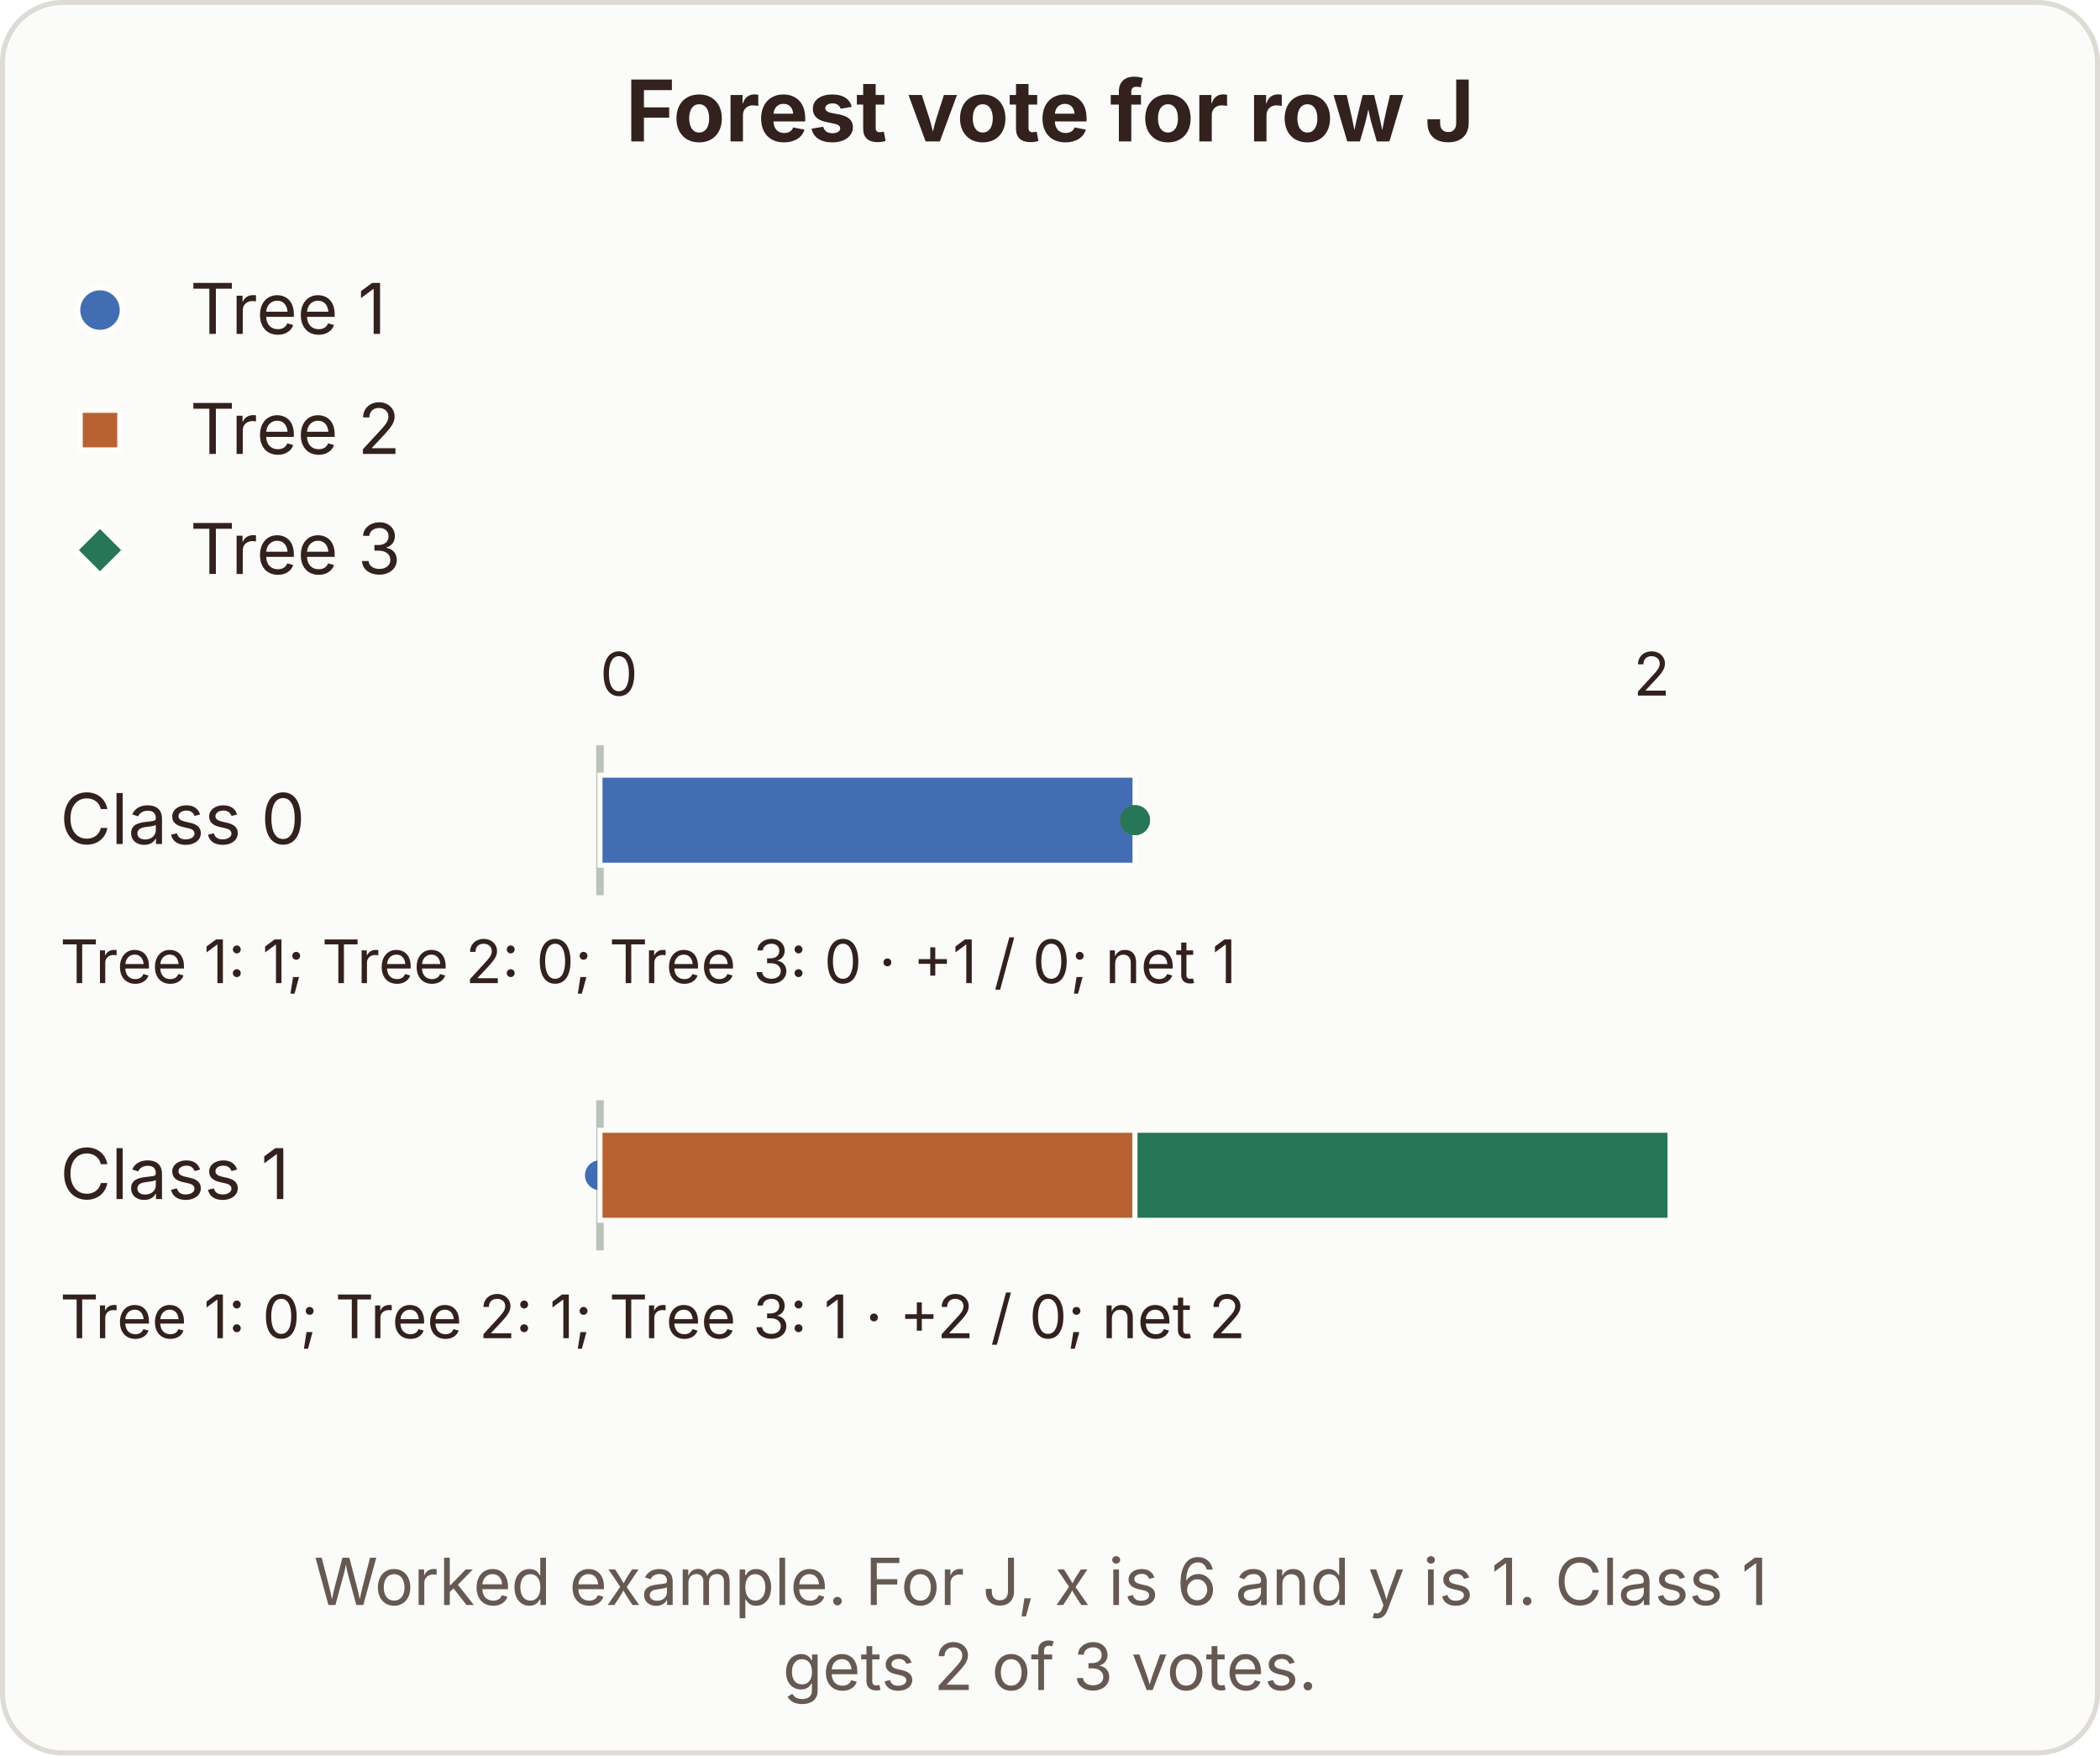
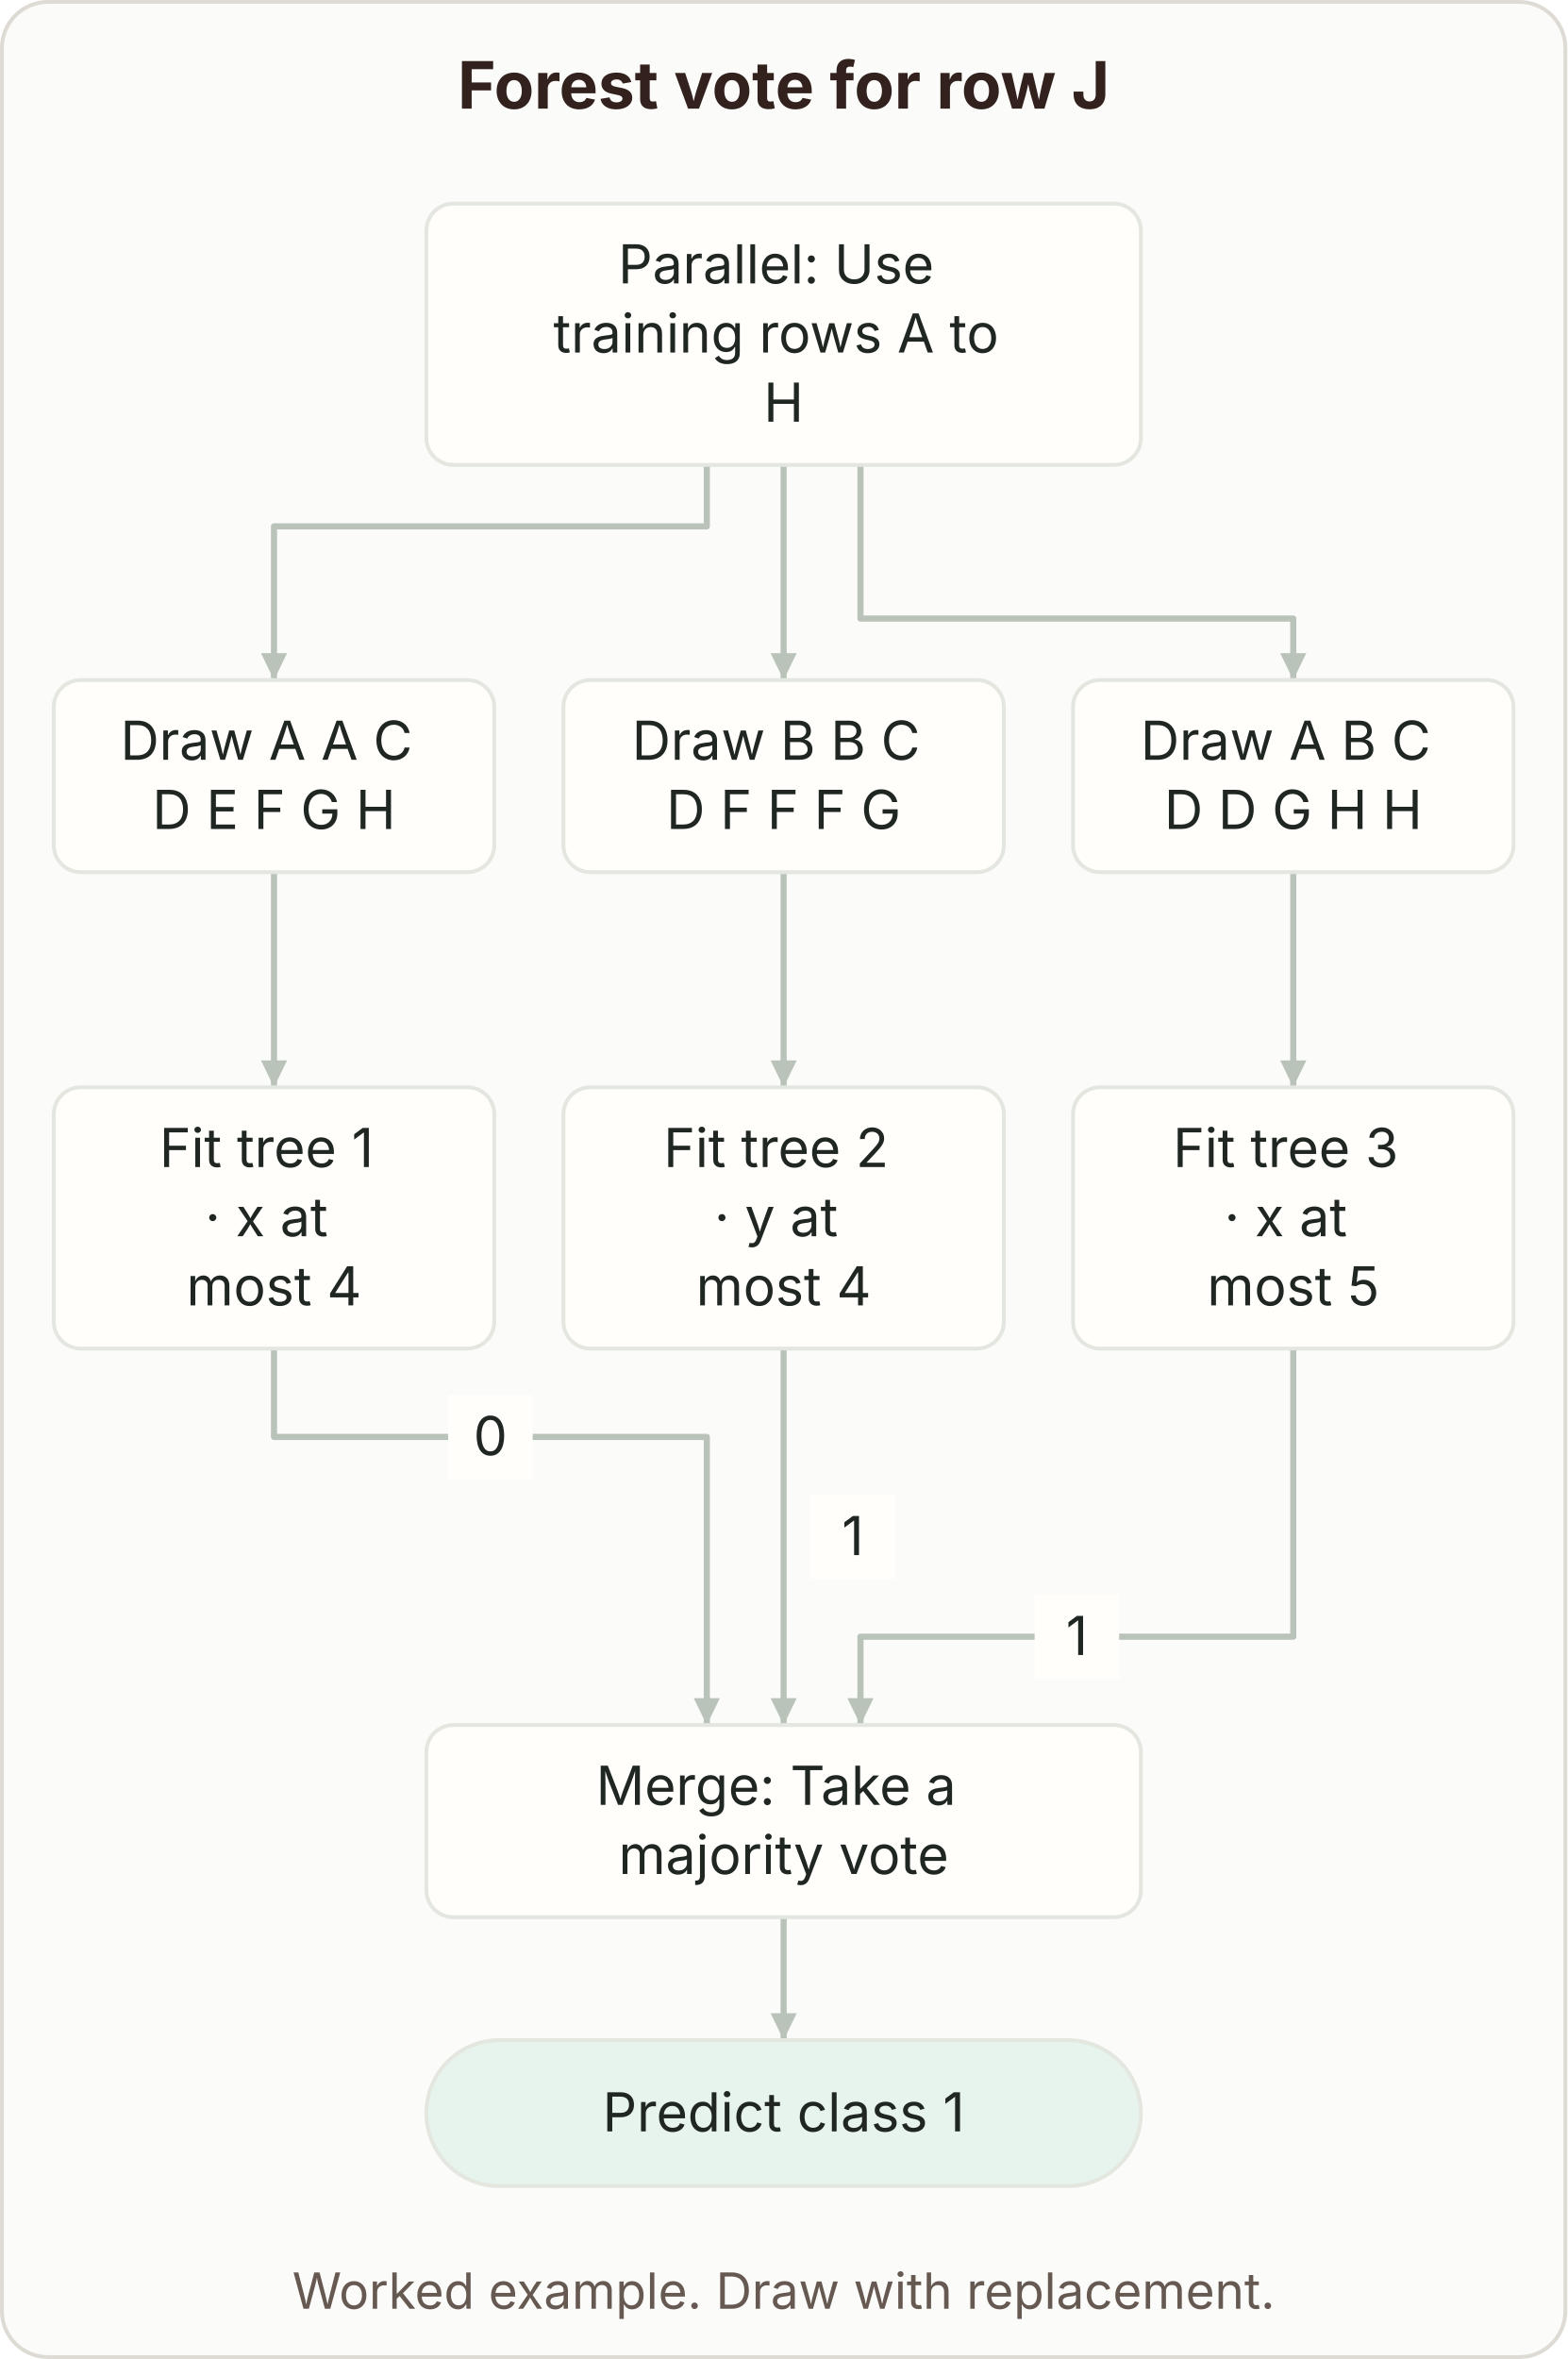
- <svg xmlns="http://www.w3.org/2000/svg" width="420" height="351" viewBox="0 0 420 351" role="img" aria-label="Forest vote for row J stacked bars Class 0: Tree 1 1; Tree 2 0; Tree 3 0 Class 1: Tree 1 0; Tree 2 1; Tree 3 1 Worked example. For J, x is 6 and y is 1. Class 1 gets 2 of 3 votes." font-family="Inter, Liberation Sans, Arial, sans-serif" style="display:block;max-width:none;margin-inline:auto;--color-ink:#202723;--color-ink-2:#5d675f;--color-line:#e3e7e0;--viz-surface:#fffefa" data-tutor-diagram="bar-chart">
-   <rect x="0.5" y="0.5" width="419" height="350" rx="12" fill="var(--viz-surface, #fbfbfa)" stroke="var(--color-line, #dedad4)" />
-   <text x="210" y="22.5" fill="var(--color-ink, #32211c)" font-size="17" font-weight="700" text-anchor="middle">
-     <tspan x="210" y="28.28">Forest vote for row J</tspan>
+ <svg xmlns="http://www.w3.org/2000/svg" width="408" height="614" viewBox="0 0 408 614" role="img" aria-label="Forest vote for row J Use training rows A to H: simultaneous parallel routes Take a majority vote: merge incoming routes before continuing Use training rows A to H → Draw A A C D E F G H Draw A A C D E F G H → Fit tree 1 · x at most 4 Fit tree 1 · x at most 4 — 0 → Take a majority vote Use training rows A to H → Draw B B C D F F F G Draw B B C D F F F G → Fit tree 2 · y at most 4 Fit tree 2 · y at most 4 — 1 → Take a majority vote Use training rows A to H → Draw A B C D D G H H Draw A B C D D G H H → Fit tree 3 · x at most 5 Fit tree 3 · x at most 5 — 1 → Take a majority vote Take a majority vote → Predict class 1 Worked example. Draw with replacement." font-family="Inter, Liberation Sans, Arial, sans-serif" style="display:block;max-width:none;margin-inline:auto;--color-ink:#202723;--color-ink-2:#5d675f;--color-line:#e3e7e0;--viz-surface:#fffefa" data-tutor-diagram="flow">
+   <rect x="0.5" y="0.5" width="407" height="613" rx="12" fill="var(--viz-surface, #fbfbfa)" stroke="var(--color-line, #dedad4)" />
+   <text x="204" y="22.5" fill="var(--color-ink, #32211c)" font-size="17" font-weight="700" text-anchor="middle">
+     <tspan x="204" y="28.28">Forest vote for row J</tspan>
  </text>
  <g transform="translate(0 39)">
-     <circle cx="20" cy="23" r="4.5" fill="#426db2" stroke="#fffefa" stroke-width="1.1" />
-     <text x="38" y="23" fill="var(--color-ink, #32211c)" font-size="14" font-weight="400" text-anchor="start">
-       <tspan x="38" y="27.76">Tree 1</tspan>
-     </text>
-     <rect x="16" y="43" width="8" height="8" fill="#b86232" stroke="#fffefa" stroke-width="1.1" />
-     <text x="38" y="47" fill="var(--color-ink, #32211c)" font-size="14" font-weight="400" text-anchor="start">
-       <tspan x="38" y="51.76">Tree 2</tspan>
-     </text>
-     <polygon points="20,66 25,71 20,76 15,71" fill="#267657" stroke="#fffefa" stroke-width="1.1" />
-     <text x="38" y="71" fill="var(--color-ink, #32211c)" font-size="14" font-weight="400" text-anchor="start">
-       <tspan x="38" y="75.76">Tree 3</tspan>
-     </text>
-     <text x="120" y="96" fill="var(--color-ink, #32211c)" font-size="12" font-weight="400" text-anchor="start">
-       <tspan x="120" y="100.08">0</tspan>
-     </text>
-     <text x="334" y="96" fill="var(--color-ink, #32211c)" font-size="12" font-weight="400" text-anchor="end">
-       <tspan x="334" y="100.08">2</tspan>
-     </text>
-     <line x1="120" x2="120" y1="110" y2="140" stroke="#b9c3b9" stroke-width="1.5" data-tutor-bar-baseline="" />
-     <text x="12" y="125" fill="var(--color-ink, #32211c)" font-size="14" font-weight="400" text-anchor="start">
-       <tspan x="12" y="129.76">Class 0</tspan>
-     </text>
-     <rect x="120" y="116" width="107" height="18" fill="#426db2" stroke="#fffefa" stroke-width="1" data-tutor-stacked-bar="1" data-tutor-bar-category="Class 0" data-tutor-bar-series="Tree 1" data-tutor-stack-from="0" data-tutor-stack-to="1" />
-     <circle cx="227" cy="125" r="3" fill="#b86232" data-tutor-stacked-bar="0" data-tutor-bar-category="Class 0" data-tutor-bar-series="Tree 2" data-tutor-stack-from="1" data-tutor-stack-to="1" />
-     <circle cx="227" cy="125" r="3" fill="#267657" data-tutor-stacked-bar="0" data-tutor-bar-category="Class 0" data-tutor-bar-series="Tree 3" data-tutor-stack-from="1" data-tutor-stack-to="1" />
-     <text x="12" y="153.5" fill="var(--color-ink, #32211c)" font-size="12" font-weight="400" text-anchor="start">
-       <tspan x="12" y="157.58">Tree 1: 1; Tree 2: 0; Tree 3: 0 · +1 / 0; net 1</tspan>
-     </text>
-     <line x1="120" x2="120" y1="181" y2="211" stroke="#b9c3b9" stroke-width="1.5" data-tutor-bar-baseline="" />
-     <text x="12" y="196" fill="var(--color-ink, #32211c)" font-size="14" font-weight="400" text-anchor="start">
-       <tspan x="12" y="200.76">Class 1</tspan>
-     </text>
-     <circle cx="120" cy="196" r="3" fill="#426db2" data-tutor-stacked-bar="0" data-tutor-bar-category="Class 1" data-tutor-bar-series="Tree 1" data-tutor-stack-from="0" data-tutor-stack-to="0" />
-     <rect x="120" y="187" width="107" height="18" fill="#b86232" stroke="#fffefa" stroke-width="1" data-tutor-stacked-bar="1" data-tutor-bar-category="Class 1" data-tutor-bar-series="Tree 2" data-tutor-stack-from="0" data-tutor-stack-to="1" />
-     <rect x="227" y="187" width="107" height="18" fill="#267657" stroke="#fffefa" stroke-width="1" data-tutor-stacked-bar="1" data-tutor-bar-category="Class 1" data-tutor-bar-series="Tree 3" data-tutor-stack-from="1" data-tutor-stack-to="2" />
-     <text x="12" y="224.5" fill="var(--color-ink, #32211c)" font-size="12" font-weight="400" text-anchor="start">
-       <tspan x="12" y="228.58">Tree 1: 0; Tree 2: 1; Tree 3: 1 · +2 / 0; net 2</tspan>
-     </text>
+     <g data-tutor-edge="s:a">
+       <g>
+         <polyline points="184,82 184,98 71.333,98 71.333,138" fill="none" stroke="#b9c3b9" stroke-width="1.6" stroke-linecap="round" stroke-linejoin="round" />
+         <polygon points="71.333,138 67.933,131 74.733,131" fill="#b9c3b9" data-tutor-arrowhead="" />
+       </g>
+     </g>
+     <g data-tutor-edge="a:d">
+       <g>
+         <polyline points="71.333,188 71.333,204 71.333,204 71.333,244" fill="none" stroke="#b9c3b9" stroke-width="1.6" stroke-linecap="round" stroke-linejoin="round" />
+         <polygon points="71.333,244 67.933,237 74.733,237" fill="#b9c3b9" data-tutor-arrowhead="" />
+       </g>
+     </g>
+     <g data-tutor-edge="d:v">
+       <g>
+         <polyline points="71.333,312 71.333,335 184,335 184,410" fill="none" stroke="#b9c3b9" stroke-width="1.6" stroke-linecap="round" stroke-linejoin="round" />
+         <polygon points="184,410 180.6,403 187.4,403" fill="#b9c3b9" data-tutor-arrowhead="" />
+       </g>
+     </g>
+     <g data-tutor-edge="s:b">
+       <g>
+         <polyline points="204,82 204,110 204,110 204,138" fill="none" stroke="#b9c3b9" stroke-width="1.6" stroke-linecap="round" stroke-linejoin="round" />
+         <polygon points="204,138 200.6,131 207.4,131" fill="#b9c3b9" data-tutor-arrowhead="" />
+       </g>
+     </g>
+     <g data-tutor-edge="b:e">
+       <g>
+         <polyline points="204,188 204,216 204,216 204,244" fill="none" stroke="#b9c3b9" stroke-width="1.6" stroke-linecap="round" stroke-linejoin="round" />
+         <polygon points="204,244 200.6,237 207.4,237" fill="#b9c3b9" data-tutor-arrowhead="" />
+       </g>
+     </g>
+     <g data-tutor-edge="e:v">
+       <g>
+         <polyline points="204,312 204,361 204,361 204,410" fill="none" stroke="#b9c3b9" stroke-width="1.6" stroke-linecap="round" stroke-linejoin="round" />
+         <polygon points="204,410 200.6,403 207.4,403" fill="#b9c3b9" data-tutor-arrowhead="" />
+       </g>
+     </g>
+     <g data-tutor-edge="s:c">
+       <g>
+         <polyline points="224,82 224,122 336.667,122 336.667,138" fill="none" stroke="#b9c3b9" stroke-width="1.6" stroke-linecap="round" stroke-linejoin="round" />
+         <polygon points="336.667,138 333.267,131 340.067,131" fill="#b9c3b9" data-tutor-arrowhead="" />
+       </g>
+     </g>
+     <g data-tutor-edge="c:f">
+       <g>
+         <polyline points="336.667,188 336.667,228 336.667,228 336.667,244" fill="none" stroke="#b9c3b9" stroke-width="1.6" stroke-linecap="round" stroke-linejoin="round" />
+         <polygon points="336.667,244 333.267,237 340.067,237" fill="#b9c3b9" data-tutor-arrowhead="" />
+       </g>
+     </g>
+     <g data-tutor-edge="f:v">
+       <g>
+         <polyline points="336.667,312 336.667,387 224,387 224,410" fill="none" stroke="#b9c3b9" stroke-width="1.6" stroke-linecap="round" stroke-linejoin="round" />
+         <polygon points="224,410 220.6,403 227.4,403" fill="#b9c3b9" data-tutor-arrowhead="" />
+       </g>
+     </g>
+     <g data-tutor-edge="v:w">
+       <g>
+         <polyline points="204,460 204,476 204,476 204,492" fill="none" stroke="#b9c3b9" stroke-width="1.6" stroke-linecap="round" stroke-linejoin="round" />
+         <polygon points="204,492 200.6,485 207.4,485" fill="#b9c3b9" data-tutor-arrowhead="" />
+       </g>
+     </g>
+     <g>
+       <rect x="116.667" y="324" width="22" height="22" fill="#fffefa" />
+       <text x="127.667" y="335" fill="#202723" font-size="14" font-weight="400" text-anchor="middle">
+         <tspan x="127.667" y="339.76">0</tspan>
+       </text>
+     </g>
+     <g>
+       <rect x="211" y="350" width="22" height="22" fill="#fffefa" />
+       <text x="222" y="361" fill="#202723" font-size="14" font-weight="400" text-anchor="middle">
+         <tspan x="222" y="365.76">1</tspan>
+       </text>
+     </g>
+     <g>
+       <rect x="269.333" y="376" width="22" height="22" fill="#fffefa" />
+       <text x="280.333" y="387" fill="#202723" font-size="14" font-weight="400" text-anchor="middle">
+         <tspan x="280.333" y="391.76">1</tspan>
+       </text>
+     </g>
+     <g data-tutor-node="s" data-tutor-role="fork">
+       <rect x="111" y="14" width="186" height="68" rx="7" fill="#fffefa" stroke="#e3e7e0" stroke-width="1" />
+       <text x="204" y="48" fill="#202723" font-size="14" font-weight="400" text-anchor="middle">
+         <tspan x="204" y="34.76">Parallel: Use</tspan>
+         <tspan x="204" y="52.76">training rows A to</tspan>
+         <tspan x="204" y="70.76">H</tspan>
+       </text>
+     </g>
+     <g data-tutor-node="a" data-tutor-role="process">
+       <rect x="14" y="138" width="114.667" height="50" rx="7" fill="#fffefa" stroke="#e3e7e0" stroke-width="1" />
+       <text x="71.333" y="163" fill="#202723" font-size="14" font-weight="400" text-anchor="middle">
+         <tspan x="71.333" y="158.76">Draw A A C</tspan>
+         <tspan x="71.333" y="176.76">D E F G H</tspan>
+       </text>
+     </g>
+     <g data-tutor-node="b" data-tutor-role="process">
+       <rect x="146.667" y="138" width="114.667" height="50" rx="7" fill="#fffefa" stroke="#e3e7e0" stroke-width="1" />
+       <text x="204" y="163" fill="#202723" font-size="14" font-weight="400" text-anchor="middle">
+         <tspan x="204" y="158.76">Draw B B C</tspan>
+         <tspan x="204" y="176.76">D F F F G</tspan>
+       </text>
+     </g>
+     <g data-tutor-node="c" data-tutor-role="process">
+       <rect x="279.333" y="138" width="114.667" height="50" rx="7" fill="#fffefa" stroke="#e3e7e0" stroke-width="1" />
+       <text x="336.667" y="163" fill="#202723" font-size="14" font-weight="400" text-anchor="middle">
+         <tspan x="336.667" y="158.76">Draw A B C</tspan>
+         <tspan x="336.667" y="176.76">D D G H H</tspan>
+       </text>
+     </g>
+     <g data-tutor-node="d" data-tutor-role="process">
+       <rect x="14" y="244" width="114.667" height="68" rx="7" fill="#fffefa" stroke="#e3e7e0" stroke-width="1" />
+       <text x="71.333" y="278" fill="#202723" font-size="14" font-weight="400" text-anchor="middle">
+         <tspan x="71.333" y="264.76">Fit tree 1</tspan>
+         <tspan x="71.333" y="282.76">· x at</tspan>
+         <tspan x="71.333" y="300.76">most 4</tspan>
+       </text>
+     </g>
+     <g data-tutor-node="e" data-tutor-role="process">
+       <rect x="146.667" y="244" width="114.667" height="68" rx="7" fill="#fffefa" stroke="#e3e7e0" stroke-width="1" />
+       <text x="204" y="278" fill="#202723" font-size="14" font-weight="400" text-anchor="middle">
+         <tspan x="204" y="264.76">Fit tree 2</tspan>
+         <tspan x="204" y="282.76">· y at</tspan>
+         <tspan x="204" y="300.76">most 4</tspan>
+       </text>
+     </g>
+     <g data-tutor-node="f" data-tutor-role="process">
+       <rect x="279.333" y="244" width="114.667" height="68" rx="7" fill="#fffefa" stroke="#e3e7e0" stroke-width="1" />
+       <text x="336.667" y="278" fill="#202723" font-size="14" font-weight="400" text-anchor="middle">
+         <tspan x="336.667" y="264.76">Fit tree 3</tspan>
+         <tspan x="336.667" y="282.76">· x at</tspan>
+         <tspan x="336.667" y="300.76">most 5</tspan>
+       </text>
+     </g>
+     <g data-tutor-node="v" data-tutor-role="merge">
+       <rect x="111" y="410" width="186" height="50" rx="7" fill="#fffefa" stroke="#e3e7e0" stroke-width="1" />
+       <text x="204" y="435" fill="#202723" font-size="14" font-weight="400" text-anchor="middle">
+         <tspan x="204" y="430.76">Merge: Take a</tspan>
+         <tspan x="204" y="448.76">majority vote</tspan>
+       </text>
+     </g>
+     <g data-tutor-node="w" data-tutor-role="outcome">
+       <rect x="111" y="492" width="186" height="38" rx="19" fill="#e7f3ed" stroke="#e3e7e0" stroke-width="1" />
+       <text x="204" y="511" fill="#202723" font-size="14" font-weight="400" text-anchor="middle">
+         <tspan x="204" y="515.76">Predict class 1</tspan>
+       </text>
+     </g>
  </g>
-   <text x="210" y="325" fill="var(--color-ink-2, #665951)" font-size="13" font-weight="400" text-anchor="middle">
-     <tspan x="210" y="320.92">Worked example. For J, x is 6 and y is 1. Class 1</tspan>
-     <tspan x="210" y="337.92">gets 2 of 3 votes.</tspan>
+   <text x="204" y="596.5" fill="var(--color-ink-2, #665951)" font-size="13" font-weight="400" text-anchor="middle">
+     <tspan x="204" y="600.92">Worked example. Draw with replacement.</tspan>
  </text>
</svg>
